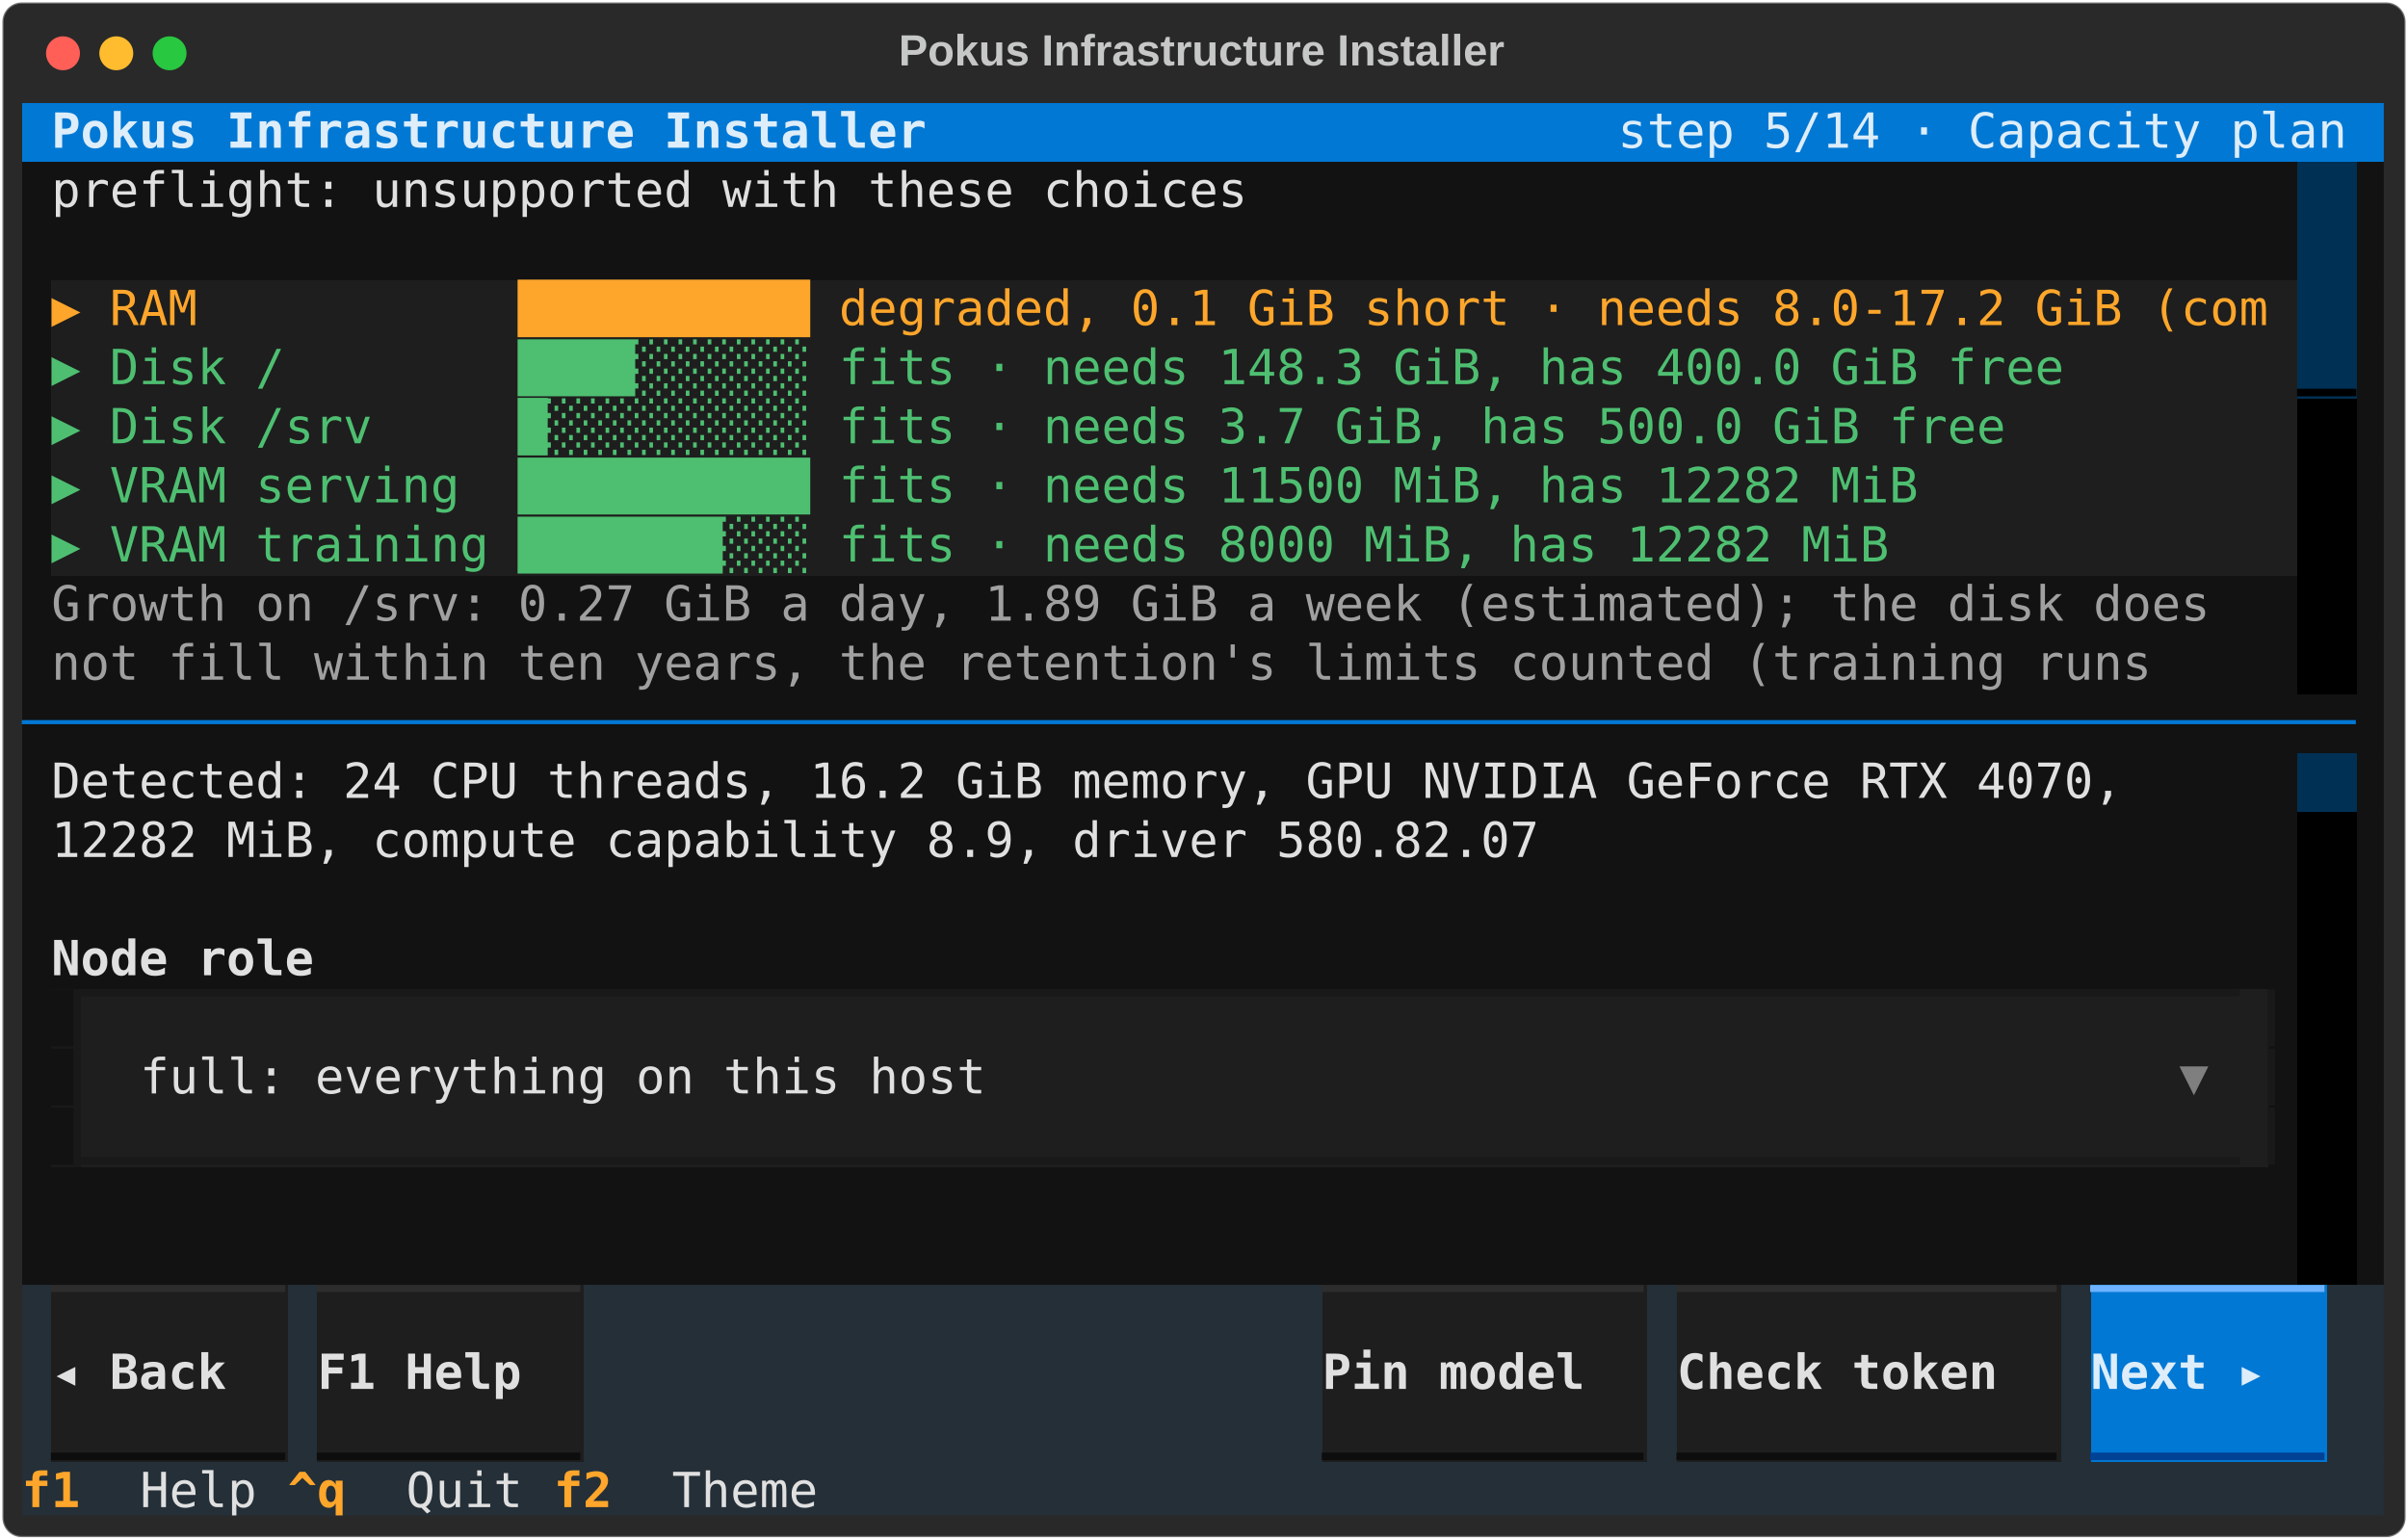
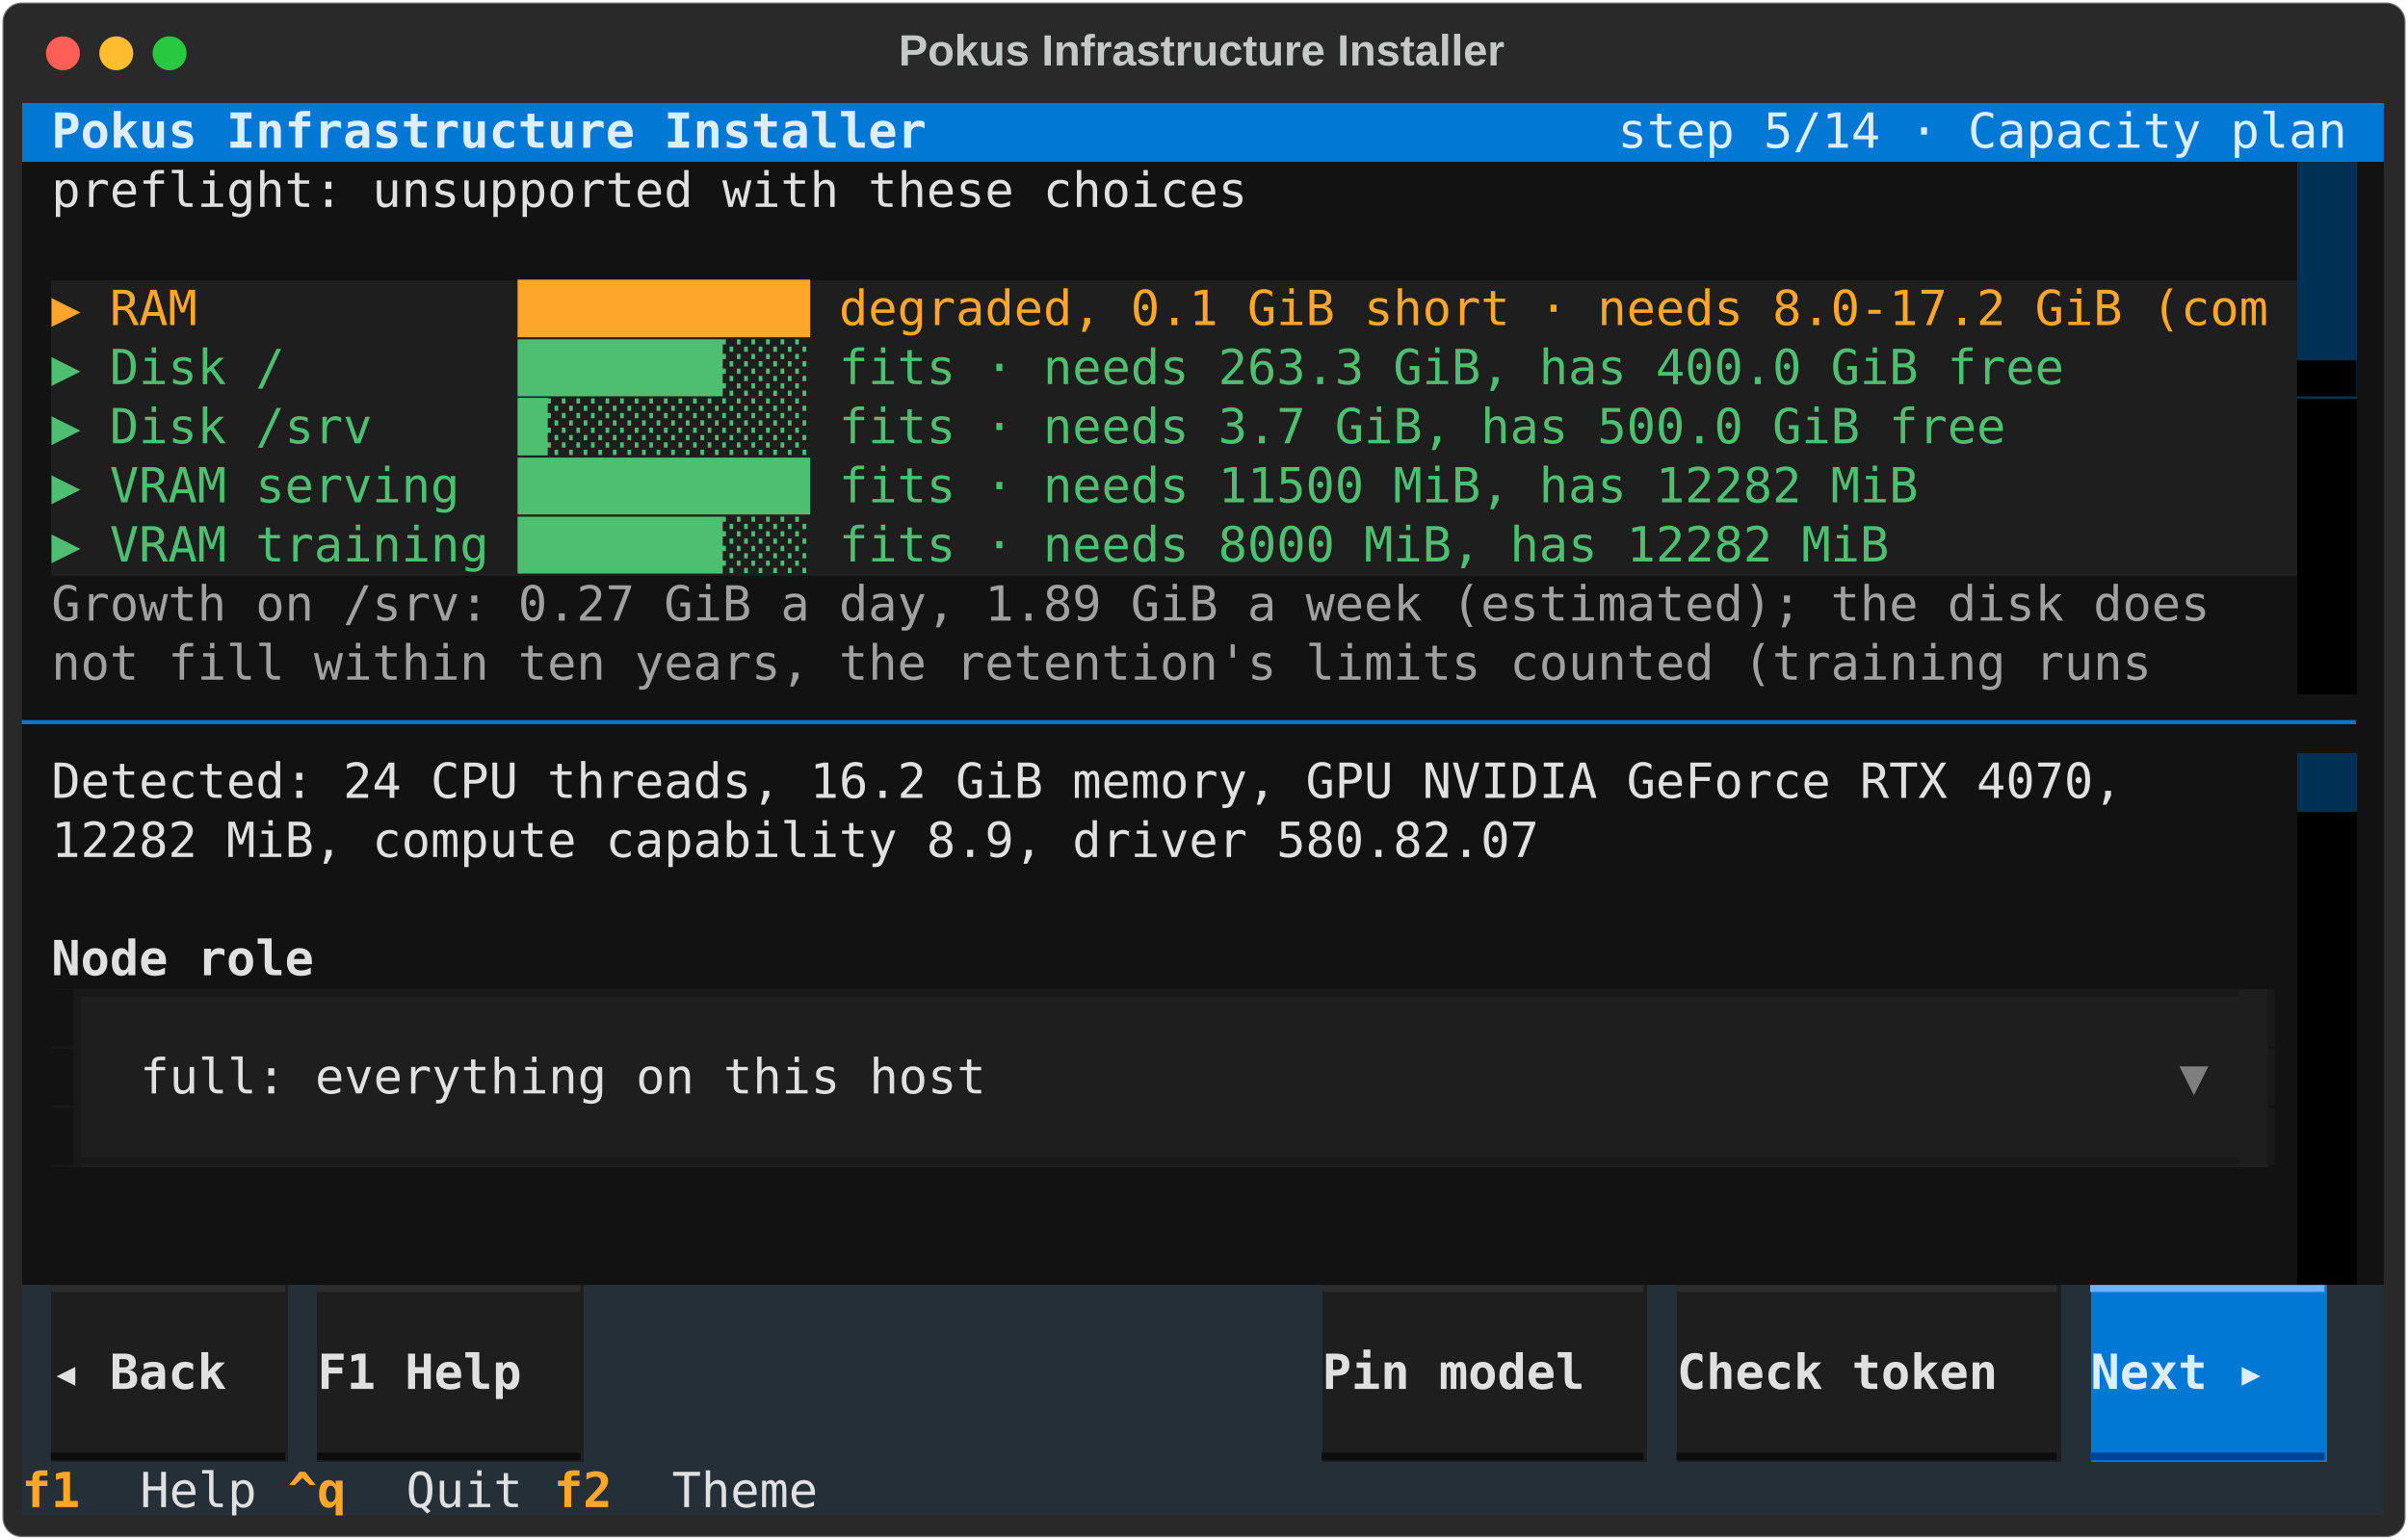
<svg xmlns="http://www.w3.org/2000/svg" class="rich-terminal" viewBox="0 0 994 635.6">
  <style>

    @font-face {
        font-family: "Fira Code";
        src: local("FiraCode-Regular"),
                url("https://cdnjs.cloudflare.com/ajax/libs/firacode/6.2.0/woff2/FiraCode-Regular.woff2") format("woff2"),
                url("https://cdnjs.cloudflare.com/ajax/libs/firacode/6.2.0/woff/FiraCode-Regular.woff") format("woff");
        font-style: normal;
        font-weight: 400;
    }
    @font-face {
        font-family: "Fira Code";
        src: local("FiraCode-Bold"),
                url("https://cdnjs.cloudflare.com/ajax/libs/firacode/6.2.0/woff2/FiraCode-Bold.woff2") format("woff2"),
                url("https://cdnjs.cloudflare.com/ajax/libs/firacode/6.2.0/woff/FiraCode-Bold.woff") format("woff");
        font-style: bold;
        font-weight: 700;
    }

    .terminal-matrix {
        font-family: Fira Code, monospace;
        font-size: 20px;
        line-height: 24.4px;
        font-variant-east-asian: full-width;
    }

    .terminal-title {
        font-size: 18px;
        font-weight: bold;
        font-family: arial;
    }

    .terminal-r1 { fill: #c5c8c6 }
.terminal-r2 { fill: #ddedf9;font-weight: bold }
.terminal-r3 { fill: #ddedf9 }
.terminal-r4 { fill: #e0e0e0 }
.terminal-r5 { fill: #121212 }
.terminal-r6 { fill: #fea62b }
.terminal-r7 { fill: #4ebf71 }
.terminal-r8 { fill: #000000 }
.terminal-r9 { fill: #a0a0a0 }
.terminal-r10 { fill: #0178d4 }
.terminal-r11 { fill: #e0e0e0;font-weight: bold }
.terminal-r12 { fill: #191919 }
.terminal-r13 { fill: #7f7f7f }
.terminal-r14 { fill: #b93c5b }
.terminal-r15 { fill: #2d2d2d }
.terminal-r16 { fill: #6db2ff }
.terminal-r17 { fill: #0d0d0d }
.terminal-r18 { fill: #004295 }
.terminal-r19 { fill: #ffa62b;font-weight: bold }
    </style>
  <defs>
    <clipPath id="terminal-clip-terminal">
      <rect x="0" y="0" width="975.0" height="584.6" />
    </clipPath>
    <clipPath id="terminal-line-0">
      <rect x="0" y="1.5" width="976" height="24.65" />
    </clipPath>
    <clipPath id="terminal-line-1">
      <rect x="0" y="25.9" width="976" height="24.65" />
    </clipPath>
    <clipPath id="terminal-line-2">
      <rect x="0" y="50.3" width="976" height="24.65" />
    </clipPath>
    <clipPath id="terminal-line-3">
      <rect x="0" y="74.7" width="976" height="24.65" />
    </clipPath>
    <clipPath id="terminal-line-4">
      <rect x="0" y="99.1" width="976" height="24.65" />
    </clipPath>
    <clipPath id="terminal-line-5">
      <rect x="0" y="123.5" width="976" height="24.65" />
    </clipPath>
    <clipPath id="terminal-line-6">
      <rect x="0" y="147.9" width="976" height="24.65" />
    </clipPath>
    <clipPath id="terminal-line-7">
      <rect x="0" y="172.3" width="976" height="24.65" />
    </clipPath>
    <clipPath id="terminal-line-8">
      <rect x="0" y="196.7" width="976" height="24.65" />
    </clipPath>
    <clipPath id="terminal-line-9">
      <rect x="0" y="221.1" width="976" height="24.65" />
    </clipPath>
    <clipPath id="terminal-line-10">
      <rect x="0" y="245.5" width="976" height="24.65" />
    </clipPath>
    <clipPath id="terminal-line-11">
      <rect x="0" y="269.9" width="976" height="24.65" />
    </clipPath>
    <clipPath id="terminal-line-12">
      <rect x="0" y="294.3" width="976" height="24.65" />
    </clipPath>
    <clipPath id="terminal-line-13">
      <rect x="0" y="318.7" width="976" height="24.65" />
    </clipPath>
    <clipPath id="terminal-line-14">
      <rect x="0" y="343.1" width="976" height="24.65" />
    </clipPath>
    <clipPath id="terminal-line-15">
      <rect x="0" y="367.5" width="976" height="24.65" />
    </clipPath>
    <clipPath id="terminal-line-16">
      <rect x="0" y="391.9" width="976" height="24.65" />
    </clipPath>
    <clipPath id="terminal-line-17">
      <rect x="0" y="416.3" width="976" height="24.65" />
    </clipPath>
    <clipPath id="terminal-line-18">
      <rect x="0" y="440.7" width="976" height="24.65" />
    </clipPath>
    <clipPath id="terminal-line-19">
      <rect x="0" y="465.1" width="976" height="24.65" />
    </clipPath>
    <clipPath id="terminal-line-20">
      <rect x="0" y="489.5" width="976" height="24.65" />
    </clipPath>
    <clipPath id="terminal-line-21">
      <rect x="0" y="513.9" width="976" height="24.65" />
    </clipPath>
    <clipPath id="terminal-line-22">
      <rect x="0" y="538.3" width="976" height="24.65" />
    </clipPath>
  </defs>
  <rect fill="#292929" stroke="rgba(255,255,255,0.35)" stroke-width="1" x="1" y="1" width="992" height="633.6" rx="8" />
  <text class="terminal-title" fill="#c5c8c6" text-anchor="middle" x="496" y="27">Pokus Infrastructure Installer</text>
  <g transform="translate(26,22)">
    <circle cx="0" cy="0" r="7" fill="#ff5f57" />
    <circle cx="22" cy="0" r="7" fill="#febc2e" />
    <circle cx="44" cy="0" r="7" fill="#28c840" />
  </g>
  <g transform="translate(9, 41)" clip-path="url(#terminal-clip-terminal)">
    <rect fill="#0178d4" x="0" y="1.5" width="12.2" height="24.65" shape-rendering="crispEdges" />
    <rect fill="#0178d4" x="12.2" y="1.5" width="366" height="24.65" shape-rendering="crispEdges" />
    <rect fill="#0178d4" x="378.2" y="1.5" width="280.6" height="24.65" shape-rendering="crispEdges" />
    <rect fill="#0178d4" x="658.8" y="1.5" width="305" height="24.65" shape-rendering="crispEdges" />
    <rect fill="#0178d4" x="963.8" y="1.5" width="12.2" height="24.65" shape-rendering="crispEdges" />
    <rect fill="#121212" x="0" y="25.9" width="12.2" height="24.65" shape-rendering="crispEdges" />
    <rect fill="#121212" x="12.2" y="25.9" width="500.2" height="24.65" shape-rendering="crispEdges" />
    <rect fill="#121212" x="512.4" y="25.9" width="427" height="24.65" shape-rendering="crispEdges" />
    <rect fill="#003054" x="939.4" y="25.9" width="24.4" height="24.65" shape-rendering="crispEdges" />
    <rect fill="#121212" x="963.8" y="25.9" width="12.2" height="24.65" shape-rendering="crispEdges" />
    <rect fill="#121212" x="0" y="50.3" width="939.4" height="24.65" shape-rendering="crispEdges" />
    <rect fill="#003054" x="939.4" y="50.3" width="24.4" height="24.65" shape-rendering="crispEdges" />
    <rect fill="#121212" x="963.8" y="50.3" width="12.2" height="24.65" shape-rendering="crispEdges" />
    <rect fill="#121212" x="0" y="74.7" width="12.2" height="24.65" shape-rendering="crispEdges" />
    <rect fill="#1e1e1e" x="12.2" y="74.7" width="927.2" height="24.65" shape-rendering="crispEdges" />
    <rect fill="#003054" x="939.4" y="74.7" width="24.4" height="24.65" shape-rendering="crispEdges" />
    <rect fill="#121212" x="963.8" y="74.7" width="12.2" height="24.65" shape-rendering="crispEdges" />
    <rect fill="#121212" x="0" y="99.1" width="12.2" height="24.65" shape-rendering="crispEdges" />
    <rect fill="#1e1e1e" x="12.2" y="99.1" width="841.8" height="24.65" shape-rendering="crispEdges" />
    <rect fill="#1e1e1e" x="854" y="99.1" width="85.4" height="24.65" shape-rendering="crispEdges" />
    <rect fill="#003054" x="939.4" y="99.1" width="24.4" height="24.65" shape-rendering="crispEdges" />
    <rect fill="#121212" x="963.8" y="99.1" width="12.2" height="24.65" shape-rendering="crispEdges" />
    <rect fill="#121212" x="0" y="123.5" width="12.2" height="24.65" shape-rendering="crispEdges" />
    <rect fill="#1e1e1e" x="12.2" y="123.5" width="817.4" height="24.65" shape-rendering="crispEdges" />
    <rect fill="#1e1e1e" x="829.6" y="123.5" width="109.8" height="24.65" shape-rendering="crispEdges" />
    <rect fill="#000000" x="939.4" y="123.5" width="24.4" height="24.65" shape-rendering="crispEdges" />
    <rect fill="#121212" x="963.8" y="123.5" width="12.2" height="24.65" shape-rendering="crispEdges" />
    <rect fill="#121212" x="0" y="147.9" width="12.2" height="24.65" shape-rendering="crispEdges" />
    <rect fill="#1e1e1e" x="12.2" y="147.9" width="780.8" height="24.65" shape-rendering="crispEdges" />
    <rect fill="#1e1e1e" x="793" y="147.9" width="146.4" height="24.65" shape-rendering="crispEdges" />
    <rect fill="#000000" x="939.4" y="147.9" width="24.4" height="24.65" shape-rendering="crispEdges" />
    <rect fill="#121212" x="963.8" y="147.9" width="12.2" height="24.65" shape-rendering="crispEdges" />
    <rect fill="#121212" x="0" y="172.3" width="12.2" height="24.65" shape-rendering="crispEdges" />
    <rect fill="#1e1e1e" x="12.2" y="172.3" width="768.6" height="24.65" shape-rendering="crispEdges" />
    <rect fill="#1e1e1e" x="780.8" y="172.3" width="158.6" height="24.65" shape-rendering="crispEdges" />
    <rect fill="#000000" x="939.4" y="172.3" width="24.4" height="24.65" shape-rendering="crispEdges" />
    <rect fill="#121212" x="963.8" y="172.3" width="12.2" height="24.65" shape-rendering="crispEdges" />
    <rect fill="#121212" x="0" y="196.7" width="12.2" height="24.65" shape-rendering="crispEdges" />
    <rect fill="#121212" x="12.2" y="196.7" width="902.8" height="24.65" shape-rendering="crispEdges" />
    <rect fill="#121212" x="915" y="196.7" width="24.4" height="24.65" shape-rendering="crispEdges" />
    <rect fill="#000000" x="939.4" y="196.7" width="24.4" height="24.65" shape-rendering="crispEdges" />
    <rect fill="#121212" x="963.8" y="196.7" width="12.2" height="24.65" shape-rendering="crispEdges" />
    <rect fill="#121212" x="0" y="221.1" width="12.2" height="24.65" shape-rendering="crispEdges" />
    <rect fill="#121212" x="12.2" y="221.1" width="878.4" height="24.65" shape-rendering="crispEdges" />
    <rect fill="#121212" x="890.6" y="221.1" width="48.8" height="24.65" shape-rendering="crispEdges" />
    <rect fill="#000000" x="939.4" y="221.1" width="24.4" height="24.65" shape-rendering="crispEdges" />
    <rect fill="#121212" x="963.8" y="221.1" width="12.2" height="24.65" shape-rendering="crispEdges" />
    <rect fill="#121212" x="0" y="245.5" width="976" height="24.65" shape-rendering="crispEdges" />
    <rect fill="#121212" x="0" y="269.9" width="12.2" height="24.65" shape-rendering="crispEdges" />
    <rect fill="#121212" x="12.2" y="269.9" width="866.2" height="24.65" shape-rendering="crispEdges" />
    <rect fill="#121212" x="878.4" y="269.9" width="61" height="24.65" shape-rendering="crispEdges" />
    <rect fill="#003054" x="939.4" y="269.9" width="24.4" height="24.65" shape-rendering="crispEdges" />
    <rect fill="#121212" x="963.8" y="269.9" width="12.2" height="24.65" shape-rendering="crispEdges" />
    <rect fill="#121212" x="0" y="294.3" width="12.2" height="24.65" shape-rendering="crispEdges" />
    <rect fill="#121212" x="12.2" y="294.3" width="622.2" height="24.65" shape-rendering="crispEdges" />
    <rect fill="#121212" x="634.4" y="294.3" width="305" height="24.65" shape-rendering="crispEdges" />
    <rect fill="#000000" x="939.4" y="294.3" width="24.4" height="24.65" shape-rendering="crispEdges" />
    <rect fill="#121212" x="963.8" y="294.3" width="12.2" height="24.65" shape-rendering="crispEdges" />
    <rect fill="#121212" x="0" y="318.7" width="939.4" height="24.65" shape-rendering="crispEdges" />
    <rect fill="#000000" x="939.4" y="318.7" width="24.4" height="24.65" shape-rendering="crispEdges" />
    <rect fill="#121212" x="963.8" y="318.7" width="12.2" height="24.65" shape-rendering="crispEdges" />
    <rect fill="#121212" x="0" y="343.1" width="12.2" height="24.65" shape-rendering="crispEdges" />
    <rect fill="#121212" x="12.2" y="343.1" width="109.8" height="24.65" shape-rendering="crispEdges" />
    <rect fill="#121212" x="122" y="343.1" width="817.4" height="24.65" shape-rendering="crispEdges" />
    <rect fill="#000000" x="939.4" y="343.1" width="24.4" height="24.65" shape-rendering="crispEdges" />
    <rect fill="#121212" x="963.8" y="343.1" width="12.2" height="24.65" shape-rendering="crispEdges" />
    <rect fill="#121212" x="0" y="367.5" width="12.2" height="24.65" shape-rendering="crispEdges" />
    <rect fill="#191919" x="12.2" y="367.5" width="12.2" height="24.65" shape-rendering="crispEdges" />
    <rect fill="#1e1e1e" x="24.4" y="367.5" width="902.8" height="24.65" shape-rendering="crispEdges" />
    <rect fill="#121212" x="927.2" y="367.5" width="12.2" height="24.65" shape-rendering="crispEdges" />
    <rect fill="#000000" x="939.4" y="367.5" width="24.4" height="24.65" shape-rendering="crispEdges" />
    <rect fill="#121212" x="963.8" y="367.5" width="12.2" height="24.65" shape-rendering="crispEdges" />
    <rect fill="#121212" x="0" y="391.9" width="12.2" height="24.65" shape-rendering="crispEdges" />
    <rect fill="#191919" x="12.2" y="391.9" width="12.2" height="24.65" shape-rendering="crispEdges" />
    <rect fill="#1e1e1e" x="24.4" y="391.9" width="24.4" height="24.65" shape-rendering="crispEdges" />
    <rect fill="#1e1e1e" x="48.8" y="391.9" width="353.8" height="24.65" shape-rendering="crispEdges" />
    <rect fill="#1e1e1e" x="402.6" y="391.9" width="488" height="24.65" shape-rendering="crispEdges" />
    <rect fill="#1e1e1e" x="890.6" y="391.9" width="12.2" height="24.65" shape-rendering="crispEdges" />
    <rect fill="#1e1e1e" x="902.8" y="391.9" width="24.4" height="24.65" shape-rendering="crispEdges" />
    <rect fill="#121212" x="927.2" y="391.9" width="12.2" height="24.65" shape-rendering="crispEdges" />
    <rect fill="#000000" x="939.4" y="391.9" width="24.4" height="24.65" shape-rendering="crispEdges" />
    <rect fill="#121212" x="963.8" y="391.9" width="12.2" height="24.65" shape-rendering="crispEdges" />
    <rect fill="#121212" x="0" y="416.3" width="12.2" height="24.65" shape-rendering="crispEdges" />
    <rect fill="#191919" x="12.2" y="416.3" width="12.2" height="24.65" shape-rendering="crispEdges" />
    <rect fill="#1e1e1e" x="24.4" y="416.3" width="902.8" height="24.65" shape-rendering="crispEdges" />
    <rect fill="#121212" x="927.2" y="416.3" width="12.2" height="24.65" shape-rendering="crispEdges" />
    <rect fill="#000000" x="939.4" y="416.3" width="24.4" height="24.65" shape-rendering="crispEdges" />
    <rect fill="#121212" x="963.8" y="416.3" width="12.2" height="24.65" shape-rendering="crispEdges" />
    <rect fill="#121212" x="0" y="440.7" width="12.2" height="24.65" shape-rendering="crispEdges" />
    <rect fill="#121212" x="12.2" y="440.7" width="0" height="24.65" shape-rendering="crispEdges" />
    <rect fill="#121212" x="12.2" y="440.7" width="927.2" height="24.65" shape-rendering="crispEdges" />
    <rect fill="#000000" x="939.4" y="440.7" width="24.4" height="24.65" shape-rendering="crispEdges" />
    <rect fill="#121212" x="963.8" y="440.7" width="12.2" height="24.65" shape-rendering="crispEdges" />
    <rect fill="#121212" x="0" y="465.1" width="939.4" height="24.65" shape-rendering="crispEdges" />
    <rect fill="#000000" x="939.4" y="465.1" width="24.4" height="24.65" shape-rendering="crispEdges" />
    <rect fill="#121212" x="963.8" y="465.1" width="12.2" height="24.65" shape-rendering="crispEdges" />
    <rect fill="#242f38" x="0" y="489.5" width="12.2" height="24.65" shape-rendering="crispEdges" />
    <rect fill="#1e1e1e" x="12.2" y="489.5" width="97.6" height="24.65" shape-rendering="crispEdges" />
    <rect fill="#242f38" x="109.8" y="489.5" width="12.2" height="24.65" shape-rendering="crispEdges" />
    <rect fill="#1e1e1e" x="122" y="489.5" width="109.8" height="24.65" shape-rendering="crispEdges" />
    <rect fill="#242f38" x="231.8" y="489.5" width="12.2" height="24.65" shape-rendering="crispEdges" />
    <rect fill="#242f38" x="244" y="489.5" width="0" height="24.65" shape-rendering="crispEdges" />
    <rect fill="#242f38" x="244" y="489.5" width="292.8" height="24.65" shape-rendering="crispEdges" />
    <rect fill="#1e1e1e" x="536.8" y="489.5" width="134.2" height="24.65" shape-rendering="crispEdges" />
    <rect fill="#242f38" x="671" y="489.5" width="12.2" height="24.65" shape-rendering="crispEdges" />
    <rect fill="#1e1e1e" x="683.2" y="489.5" width="158.6" height="24.65" shape-rendering="crispEdges" />
    <rect fill="#242f38" x="841.8" y="489.5" width="12.2" height="24.65" shape-rendering="crispEdges" />
    <rect fill="#0178d4" x="854" y="489.5" width="97.6" height="24.65" shape-rendering="crispEdges" />
    <rect fill="#242f38" x="951.6" y="489.5" width="24.4" height="24.65" shape-rendering="crispEdges" />
    <rect fill="#242f38" x="0" y="513.9" width="12.2" height="24.65" shape-rendering="crispEdges" />
    <rect fill="#1e1e1e" x="12.2" y="513.9" width="97.6" height="24.65" shape-rendering="crispEdges" />
    <rect fill="#242f38" x="109.8" y="513.9" width="12.2" height="24.65" shape-rendering="crispEdges" />
    <rect fill="#1e1e1e" x="122" y="513.9" width="109.8" height="24.65" shape-rendering="crispEdges" />
    <rect fill="#242f38" x="231.8" y="513.9" width="305" height="24.65" shape-rendering="crispEdges" />
    <rect fill="#1e1e1e" x="536.8" y="513.9" width="134.2" height="24.65" shape-rendering="crispEdges" />
    <rect fill="#242f38" x="671" y="513.9" width="12.2" height="24.65" shape-rendering="crispEdges" />
    <rect fill="#1e1e1e" x="683.2" y="513.9" width="158.6" height="24.65" shape-rendering="crispEdges" />
    <rect fill="#242f38" x="841.8" y="513.9" width="12.2" height="24.65" shape-rendering="crispEdges" />
    <rect fill="#0178d4" x="854" y="513.9" width="97.6" height="24.65" shape-rendering="crispEdges" />
    <rect fill="#242f38" x="951.6" y="513.9" width="24.4" height="24.65" shape-rendering="crispEdges" />
    <rect fill="#242f38" x="0" y="538.3" width="12.2" height="24.65" shape-rendering="crispEdges" />
    <rect fill="#1e1e1e" x="12.2" y="538.3" width="97.6" height="24.65" shape-rendering="crispEdges" />
    <rect fill="#242f38" x="109.8" y="538.3" width="12.2" height="24.65" shape-rendering="crispEdges" />
    <rect fill="#1e1e1e" x="122" y="538.3" width="109.8" height="24.65" shape-rendering="crispEdges" />
    <rect fill="#242f38" x="231.8" y="538.3" width="305" height="24.65" shape-rendering="crispEdges" />
    <rect fill="#1e1e1e" x="536.8" y="538.3" width="134.2" height="24.65" shape-rendering="crispEdges" />
    <rect fill="#242f38" x="671" y="538.3" width="12.2" height="24.65" shape-rendering="crispEdges" />
    <rect fill="#1e1e1e" x="683.2" y="538.3" width="158.6" height="24.65" shape-rendering="crispEdges" />
    <rect fill="#242f38" x="841.8" y="538.3" width="12.2" height="24.65" shape-rendering="crispEdges" />
    <rect fill="#0178d4" x="854" y="538.3" width="97.6" height="24.65" shape-rendering="crispEdges" />
    <rect fill="#242f38" x="951.6" y="538.3" width="24.4" height="24.65" shape-rendering="crispEdges" />
    <rect fill="#242f38" x="0" y="562.7" width="48.8" height="24.65" shape-rendering="crispEdges" />
    <rect fill="#242f38" x="48.8" y="562.7" width="61" height="24.65" shape-rendering="crispEdges" />
    <rect fill="#242f38" x="109.8" y="562.7" width="48.8" height="24.65" shape-rendering="crispEdges" />
    <rect fill="#242f38" x="158.6" y="562.7" width="61" height="24.65" shape-rendering="crispEdges" />
    <rect fill="#242f38" x="219.6" y="562.7" width="48.8" height="24.65" shape-rendering="crispEdges" />
    <rect fill="#242f38" x="268.4" y="562.7" width="73.2" height="24.65" shape-rendering="crispEdges" />
    <rect fill="#242f38" x="341.6" y="562.7" width="634.4" height="24.65" shape-rendering="crispEdges" />
    <g class="terminal-matrix">
      <text class="terminal-r2" x="12.2" y="20" textLength="366" clip-path="url(#terminal-line-0)">Pokus Infrastructure Installer</text>
      <text class="terminal-r3" x="658.8" y="20" textLength="305" clip-path="url(#terminal-line-0)">step 5/14 · Capacity plan</text>
      <text class="terminal-r1" x="976" y="20" textLength="12.2" clip-path="url(#terminal-line-0)">
</text>
      <text class="terminal-r4" x="12.2" y="44.4" textLength="500.2" clip-path="url(#terminal-line-1)">preflight: unsupported with these choices</text>
      <text class="terminal-r1" x="976" y="44.4" textLength="12.2" clip-path="url(#terminal-line-1)">
</text>
      <text class="terminal-r1" x="976" y="68.8" textLength="12.2" clip-path="url(#terminal-line-2)">
</text>
      <text class="terminal-r6" x="12.2" y="93.2" textLength="927.2" clip-path="url(#terminal-line-3)">▶ RAM           ██████████ degraded, 0.1 GiB short · needs 8.0-17.2 GiB (com</text>
      <text class="terminal-r1" x="976" y="93.2" textLength="12.2" clip-path="url(#terminal-line-3)">
</text>
-       <text class="terminal-r7" x="12.2" y="117.6" textLength="841.8" clip-path="url(#terminal-line-4)">▶ Disk /        ████░░░░░░ fits · needs 148.3 GiB, has 400.0 GiB free</text>
-       <text class="terminal-r8" x="939.4" y="117.6" textLength="24.4" clip-path="url(#terminal-line-4)">▁▁</text>
+       <text class="terminal-r7" x="12.2" y="117.6" textLength="841.8" clip-path="url(#terminal-line-4)">▶ Disk /        ███████░░░ fits · needs 263.3 GiB, has 400.0 GiB free</text>
+       <text class="terminal-r8" x="939.4" y="117.6" textLength="24.4" clip-path="url(#terminal-line-4)">▅▅</text>
      <text class="terminal-r1" x="976" y="117.6" textLength="12.2" clip-path="url(#terminal-line-4)">
</text>
      <text class="terminal-r7" x="12.2" y="142" textLength="817.4" clip-path="url(#terminal-line-5)">▶ Disk /srv     █░░░░░░░░░ fits · needs 3.7 GiB, has 500.0 GiB free</text>
      <text class="terminal-r1" x="976" y="142" textLength="12.2" clip-path="url(#terminal-line-5)">
</text>
      <text class="terminal-r7" x="12.2" y="166.4" textLength="780.8" clip-path="url(#terminal-line-6)">▶ VRAM serving  ██████████ fits · needs 11500 MiB, has 12282 MiB</text>
      <text class="terminal-r1" x="976" y="166.4" textLength="12.2" clip-path="url(#terminal-line-6)">
</text>
      <text class="terminal-r7" x="12.2" y="190.8" textLength="768.6" clip-path="url(#terminal-line-7)">▶ VRAM training ███████░░░ fits · needs 8000 MiB, has 12282 MiB</text>
      <text class="terminal-r1" x="976" y="190.8" textLength="12.2" clip-path="url(#terminal-line-7)">
</text>
      <text class="terminal-r9" x="12.2" y="215.2" textLength="902.8" clip-path="url(#terminal-line-8)">Growth on /srv: 0.27 GiB a day, 1.89 GiB a week (estimated); the disk does</text>
      <text class="terminal-r1" x="976" y="215.2" textLength="12.2" clip-path="url(#terminal-line-8)">
</text>
      <text class="terminal-r9" x="12.2" y="239.6" textLength="878.4" clip-path="url(#terminal-line-9)">not fill within ten years, the retention's limits counted (training runs</text>
      <text class="terminal-r1" x="976" y="239.6" textLength="12.2" clip-path="url(#terminal-line-9)">
</text>
      <text class="terminal-r10" x="0" y="264" textLength="976" clip-path="url(#terminal-line-10)">────────────────────────────────────────────────────────────────────────────────</text>
      <text class="terminal-r1" x="976" y="264" textLength="12.2" clip-path="url(#terminal-line-10)">
</text>
      <text class="terminal-r4" x="12.2" y="288.4" textLength="866.2" clip-path="url(#terminal-line-11)">Detected: 24 CPU threads, 16.2 GiB memory, GPU NVIDIA GeForce RTX 4070,</text>
      <text class="terminal-r1" x="976" y="288.4" textLength="12.2" clip-path="url(#terminal-line-11)">
</text>
      <text class="terminal-r4" x="12.2" y="312.8" textLength="622.2" clip-path="url(#terminal-line-12)">12282 MiB, compute capability 8.9, driver 580.82.07</text>
      <text class="terminal-r1" x="976" y="312.8" textLength="12.2" clip-path="url(#terminal-line-12)">
</text>
      <text class="terminal-r1" x="976" y="337.2" textLength="12.2" clip-path="url(#terminal-line-13)">
</text>
      <text class="terminal-r11" x="12.2" y="361.6" textLength="109.8" clip-path="url(#terminal-line-14)">Node role</text>
      <text class="terminal-r1" x="976" y="361.6" textLength="12.2" clip-path="url(#terminal-line-14)">
</text>
      <text class="terminal-r5" x="12.2" y="386" textLength="12.2" clip-path="url(#terminal-line-15)">▊</text>
      <text class="terminal-r12" x="24.4" y="386" textLength="902.8" clip-path="url(#terminal-line-15)">▔▔▔▔▔▔▔▔▔▔▔▔▔▔▔▔▔▔▔▔▔▔▔▔▔▔▔▔▔▔▔▔▔▔▔▔▔▔▔▔▔▔▔▔▔▔▔▔▔▔▔▔▔▔▔▔▔▔▔▔▔▔▔▔▔▔▔▔▔▔▔▔▔▔</text>
      <text class="terminal-r12" x="927.2" y="386" textLength="12.2" clip-path="url(#terminal-line-15)">▎</text>
      <text class="terminal-r1" x="976" y="386" textLength="12.2" clip-path="url(#terminal-line-15)">
</text>
      <text class="terminal-r5" x="12.2" y="410.4" textLength="12.2" clip-path="url(#terminal-line-16)">▊</text>
      <text class="terminal-r4" x="48.8" y="410.4" textLength="353.8" clip-path="url(#terminal-line-16)">full: everything on this host</text>
      <text class="terminal-r13" x="890.6" y="410.4" textLength="12.2" clip-path="url(#terminal-line-16)">▼</text>
      <text class="terminal-r12" x="927.2" y="410.4" textLength="12.2" clip-path="url(#terminal-line-16)">▎</text>
      <text class="terminal-r1" x="976" y="410.4" textLength="12.2" clip-path="url(#terminal-line-16)">
</text>
      <text class="terminal-r5" x="12.2" y="434.8" textLength="12.2" clip-path="url(#terminal-line-17)">▊</text>
      <text class="terminal-r12" x="24.4" y="434.8" textLength="902.8" clip-path="url(#terminal-line-17)">▁▁▁▁▁▁▁▁▁▁▁▁▁▁▁▁▁▁▁▁▁▁▁▁▁▁▁▁▁▁▁▁▁▁▁▁▁▁▁▁▁▁▁▁▁▁▁▁▁▁▁▁▁▁▁▁▁▁▁▁▁▁▁▁▁▁▁▁▁▁▁▁▁▁</text>
      <text class="terminal-r12" x="927.2" y="434.8" textLength="12.2" clip-path="url(#terminal-line-17)">▎</text>
      <text class="terminal-r1" x="976" y="434.8" textLength="12.2" clip-path="url(#terminal-line-17)">
</text>
      <text class="terminal-r1" x="976" y="459.2" textLength="12.2" clip-path="url(#terminal-line-18)">
</text>
      <text class="terminal-r1" x="976" y="483.6" textLength="12.2" clip-path="url(#terminal-line-19)">
</text>
      <text class="terminal-r15" x="12.2" y="508" textLength="97.6" clip-path="url(#terminal-line-20)">▔▔▔▔▔▔▔▔</text>
      <text class="terminal-r15" x="122" y="508" textLength="109.8" clip-path="url(#terminal-line-20)">▔▔▔▔▔▔▔▔▔</text>
      <text class="terminal-r15" x="536.8" y="508" textLength="134.2" clip-path="url(#terminal-line-20)">▔▔▔▔▔▔▔▔▔▔▔</text>
      <text class="terminal-r15" x="683.2" y="508" textLength="158.6" clip-path="url(#terminal-line-20)">▔▔▔▔▔▔▔▔▔▔▔▔▔</text>
      <text class="terminal-r16" x="854" y="508" textLength="97.6" clip-path="url(#terminal-line-20)">▔▔▔▔▔▔▔▔</text>
      <text class="terminal-r1" x="976" y="508" textLength="12.2" clip-path="url(#terminal-line-20)">
</text>
      <text class="terminal-r11" x="12.2" y="532.4" textLength="97.6" clip-path="url(#terminal-line-21)"> ◂ Back </text>
      <text class="terminal-r11" x="122" y="532.4" textLength="109.8" clip-path="url(#terminal-line-21)"> F1 Help </text>
      <text class="terminal-r11" x="536.8" y="532.4" textLength="134.2" clip-path="url(#terminal-line-21)"> Pin model </text>
      <text class="terminal-r11" x="683.2" y="532.4" textLength="158.6" clip-path="url(#terminal-line-21)"> Check token </text>
      <text class="terminal-r2" x="854" y="532.4" textLength="97.6" clip-path="url(#terminal-line-21)"> Next ▸ </text>
      <text class="terminal-r1" x="976" y="532.4" textLength="12.2" clip-path="url(#terminal-line-21)">
</text>
      <text class="terminal-r17" x="12.2" y="556.8" textLength="97.6" clip-path="url(#terminal-line-22)">▁▁▁▁▁▁▁▁</text>
      <text class="terminal-r17" x="122" y="556.8" textLength="109.8" clip-path="url(#terminal-line-22)">▁▁▁▁▁▁▁▁▁</text>
      <text class="terminal-r17" x="536.8" y="556.8" textLength="134.2" clip-path="url(#terminal-line-22)">▁▁▁▁▁▁▁▁▁▁▁</text>
      <text class="terminal-r17" x="683.2" y="556.8" textLength="158.6" clip-path="url(#terminal-line-22)">▁▁▁▁▁▁▁▁▁▁▁▁▁</text>
      <text class="terminal-r18" x="854" y="556.8" textLength="97.6" clip-path="url(#terminal-line-22)">▁▁▁▁▁▁▁▁</text>
      <text class="terminal-r1" x="976" y="556.8" textLength="12.2" clip-path="url(#terminal-line-22)">
</text>
      <text class="terminal-r19" x="0" y="581.2" textLength="48.8" clip-path="url(#terminal-line-23)"> f1 </text>
      <text class="terminal-r4" x="48.8" y="581.2" textLength="61" clip-path="url(#terminal-line-23)">Help </text>
      <text class="terminal-r19" x="109.8" y="581.2" textLength="48.8" clip-path="url(#terminal-line-23)"> ^q </text>
      <text class="terminal-r4" x="158.6" y="581.2" textLength="61" clip-path="url(#terminal-line-23)">Quit </text>
      <text class="terminal-r19" x="219.6" y="581.2" textLength="48.8" clip-path="url(#terminal-line-23)"> f2 </text>
      <text class="terminal-r4" x="268.4" y="581.2" textLength="73.2" clip-path="url(#terminal-line-23)">Theme </text>
    </g>
  </g>
</svg>
